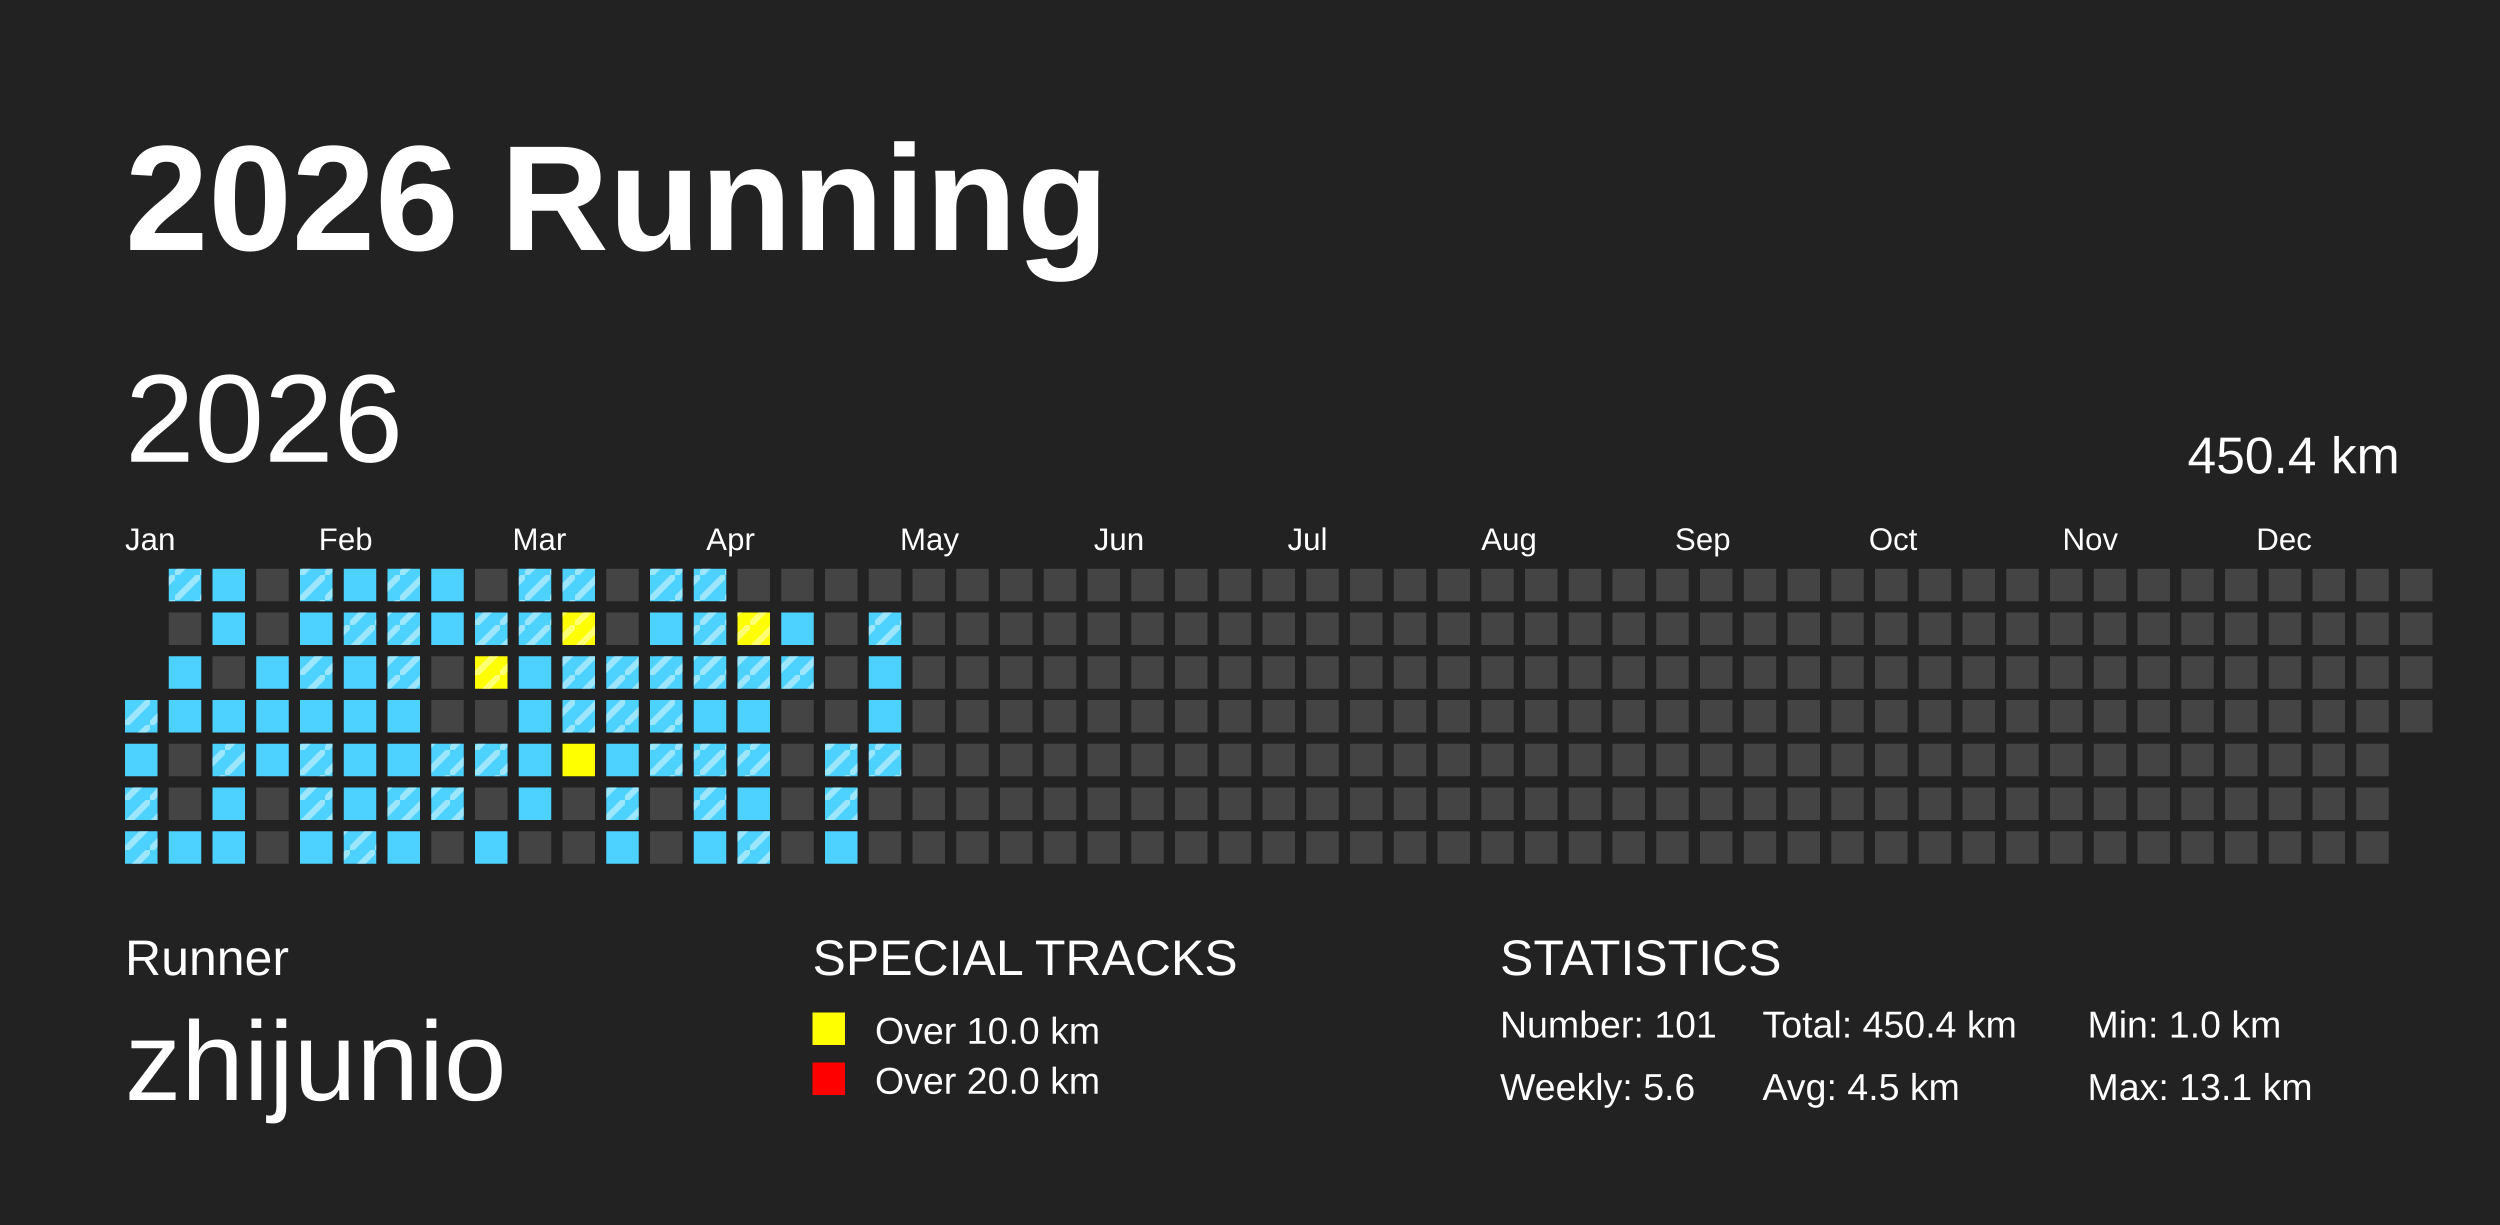
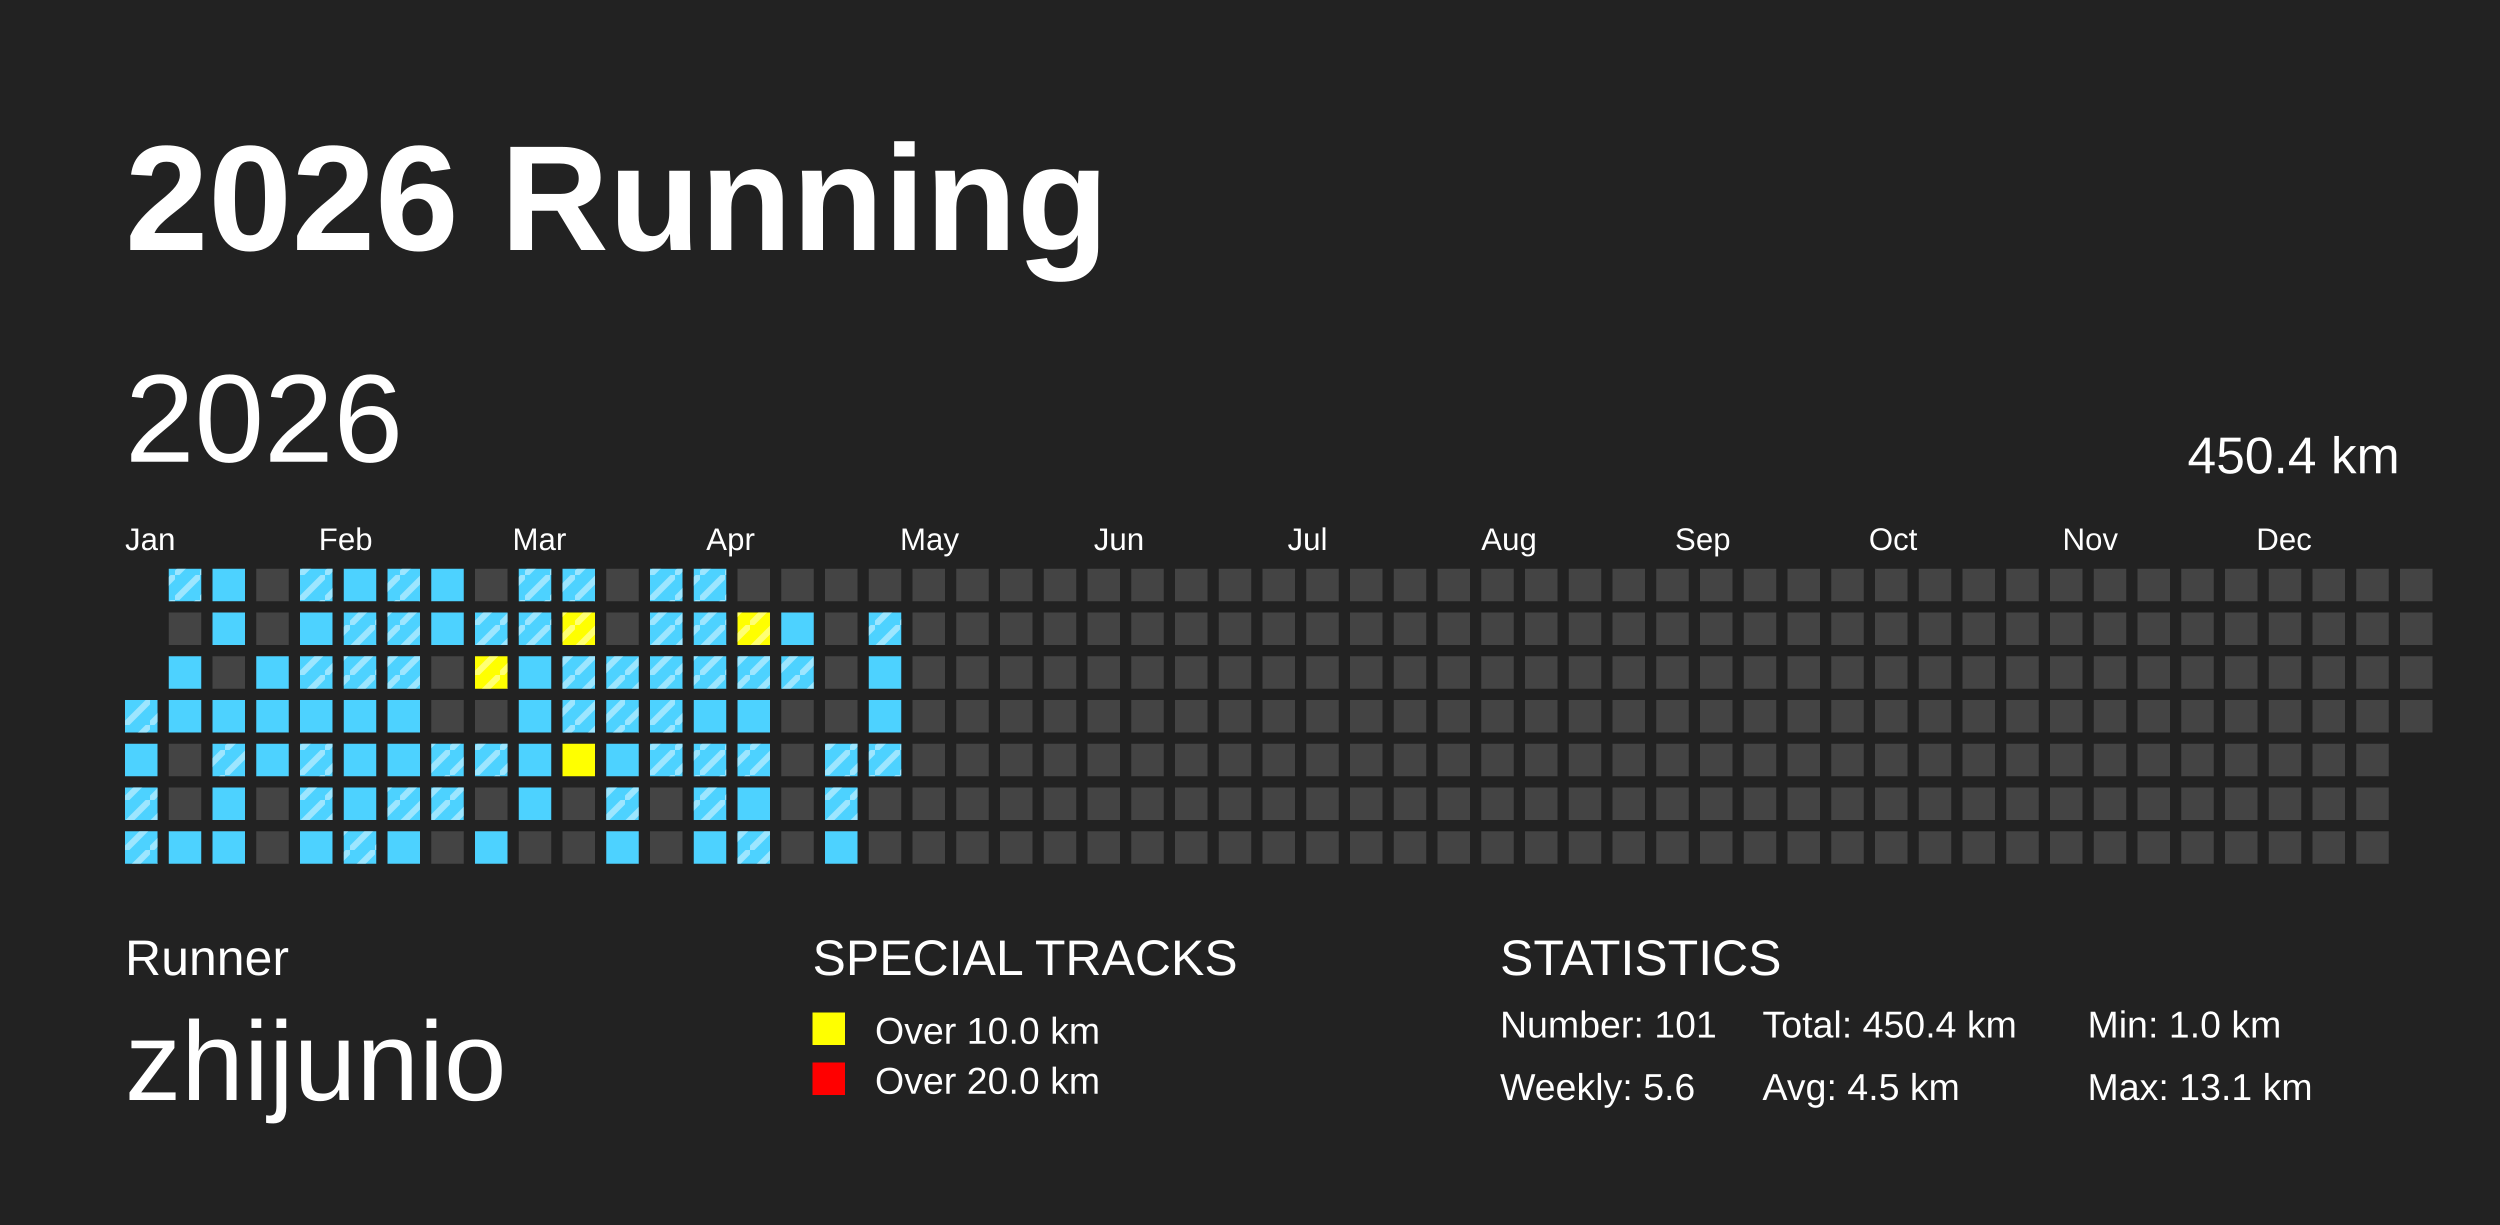
<svg xmlns="http://www.w3.org/2000/svg" baseProfile="full" height="98mm" version="1.1" viewBox="0,0,200,98" width="200mm">
  <defs>
    <pattern height="2" id="indoor-stripe" patternUnits="userSpaceOnUse" width="2">
      <line stroke="white" stroke-opacity="0.45" stroke-width="0.5" x1="0" x2="2" y1="2" y2="0" />
    </pattern>
  </defs>
  <rect fill="#222222" height="98" width="200" x="0" y="0" />
  <text fill="#FFFFFF" style="font-size:12px; font-family:Arial; font-weight:bold;" x="10" y="20">2026 Running</text>
  <text fill="#FFFFFF" style="font-size:4px; font-family:Arial" x="10" y="78">Runner</text>
  <text fill="#FFFFFF" style="font-size:9px; font-family:Arial" x="10" y="88">zhijunio</text>
  <text fill="#FFFFFF" style="font-size:4px; font-family:Arial" x="65" y="78">SPECIAL TRACKS</text>
  <rect fill="yellow" height="2.6" width="2.6" x="65" y="81" />
  <text fill="#FFFFFF" style="font-size:3px; font-family:Arial" x="70" y="83.5">Over 10.0 km</text>
  <rect fill="red" height="2.6" width="2.6" x="65" y="85" />
  <text fill="#FFFFFF" style="font-size:3px; font-family:Arial" x="70" y="87.5">Over 20.0 km</text>
  <text fill="#FFFFFF" style="font-size:4px; font-family:Arial" x="120" y="78">STATISTICS</text>
  <text fill="#FFFFFF" style="font-size:3px; font-family:Arial" x="120" y="83">Number: 101</text>
  <text fill="#FFFFFF" style="font-size:3px; font-family:Arial" x="120" y="88">Weekly: 5.6</text>
  <text fill="#FFFFFF" style="font-size:3px; font-family:Arial" x="141" y="83">Total: 450.4 km</text>
  <text fill="#FFFFFF" style="font-size:3px; font-family:Arial" x="141" y="88">Avg: 4.5 km</text>
  <text fill="#FFFFFF" style="font-size:3px; font-family:Arial" x="167" y="83">Min: 1.0 km</text>
  <text fill="#FFFFFF" style="font-size:3px; font-family:Arial" x="167" y="88">Max: 13.1 km</text>
  <text dominant-baseline="hanging" fill="#FFFFFF" style="font-size:10.0px; font-family:Arial;" x="10" y="30">2026</text>
  <text dominant-baseline="hanging" fill="#FFFFFF" style="font-size:4.125px; font-family:Arial;" x="175" y="35">450.4 km</text>
  <text fill="#FFFFFF" style="font-size:2.5px; font-family:Arial" x="10.0" y="44">Jan</text>
  <text fill="#FFFFFF" style="font-size:2.5px; font-family:Arial" x="25.5" y="44">Feb</text>
  <text fill="#FFFFFF" style="font-size:2.5px; font-family:Arial" x="41.0" y="44">Mar</text>
  <text fill="#FFFFFF" style="font-size:2.5px; font-family:Arial" x="56.5" y="44">Apr</text>
  <text fill="#FFFFFF" style="font-size:2.5px; font-family:Arial" x="72.0" y="44">May</text>
  <text fill="#FFFFFF" style="font-size:2.5px; font-family:Arial" x="87.5" y="44">Jun</text>
  <text fill="#FFFFFF" style="font-size:2.5px; font-family:Arial" x="103.0" y="44">Jul</text>
  <text fill="#FFFFFF" style="font-size:2.5px; font-family:Arial" x="118.5" y="44">Aug</text>
  <text fill="#FFFFFF" style="font-size:2.5px; font-family:Arial" x="134.0" y="44">Sep</text>
  <text fill="#FFFFFF" style="font-size:2.5px; font-family:Arial" x="149.5" y="44">Oct</text>
  <text fill="#FFFFFF" style="font-size:2.5px; font-family:Arial" x="165.0" y="44">Nov</text>
  <text fill="#FFFFFF" style="font-size:2.5px; font-family:Arial" x="180.5" y="44">Dec</text>
  <rect fill="#4DD2FF" height="2.6" width="2.6" x="10.0" y="56.0" />
  <rect fill="url(#indoor-stripe)" height="2.6" width="2.6" x="10.0" y="56.0" />
  <rect fill="#4DD2FF" height="2.6" width="2.6" x="10.0" y="59.5" />
  <rect fill="#4DD2FF" height="2.6" width="2.6" x="10.0" y="63.0" />
  <rect fill="url(#indoor-stripe)" height="2.6" width="2.6" x="10.0" y="63.0" />
  <rect fill="#4DD2FF" height="2.6" width="2.6" x="10.0" y="66.5" />
  <rect fill="url(#indoor-stripe)" height="2.6" width="2.6" x="10.0" y="66.5" />
  <rect fill="#4DD2FF" height="2.6" width="2.6" x="13.5" y="45.5" />
  <rect fill="url(#indoor-stripe)" height="2.6" width="2.6" x="13.5" y="45.5" />
  <rect fill="#444444" height="2.6" width="2.6" x="13.5" y="49.0" />
  <rect fill="#4DD2FF" height="2.6" width="2.6" x="13.5" y="52.5" />
  <rect fill="#4DD2FF" height="2.6" width="2.6" x="13.5" y="56.0" />
  <rect fill="#444444" height="2.6" width="2.6" x="13.5" y="59.5" />
  <rect fill="#444444" height="2.6" width="2.6" x="13.5" y="63.0" />
  <rect fill="#4DD2FF" height="2.6" width="2.6" x="13.5" y="66.5" />
  <rect fill="#4DD2FF" height="2.6" width="2.6" x="17.0" y="45.5" />
  <rect fill="#4DD2FF" height="2.6" width="2.6" x="17.0" y="49.0" />
  <rect fill="#444444" height="2.6" width="2.6" x="17.0" y="52.5" />
  <rect fill="#4DD2FF" height="2.6" width="2.6" x="17.0" y="56.0" />
  <rect fill="#4DD2FF" height="2.6" width="2.6" x="17.0" y="59.5" />
  <rect fill="url(#indoor-stripe)" height="2.6" width="2.6" x="17.0" y="59.5" />
  <rect fill="#4DD2FF" height="2.6" width="2.6" x="17.0" y="63.0" />
  <rect fill="#4DD2FF" height="2.6" width="2.6" x="17.0" y="66.5" />
  <rect fill="#444444" height="2.6" width="2.6" x="20.5" y="45.5" />
  <rect fill="#444444" height="2.6" width="2.6" x="20.5" y="49.0" />
  <rect fill="#4DD2FF" height="2.6" width="2.6" x="20.5" y="52.5" />
  <rect fill="#4DD2FF" height="2.6" width="2.6" x="20.5" y="56.0" />
  <rect fill="#4DD2FF" height="2.6" width="2.6" x="20.5" y="59.5" />
  <rect fill="#444444" height="2.6" width="2.6" x="20.5" y="63.0" />
  <rect fill="#444444" height="2.6" width="2.6" x="20.5" y="66.5" />
  <rect fill="#4DD2FF" height="2.6" width="2.6" x="24.0" y="45.5" />
  <rect fill="url(#indoor-stripe)" height="2.6" width="2.6" x="24.0" y="45.5" />
  <rect fill="#4DD2FF" height="2.6" width="2.6" x="24.0" y="49.0" />
  <rect fill="#4DD2FF" height="2.6" width="2.6" x="24.0" y="52.5" />
  <rect fill="url(#indoor-stripe)" height="2.6" width="2.6" x="24.0" y="52.5" />
  <rect fill="#4DD2FF" height="2.6" width="2.6" x="24.0" y="56.0" />
  <rect fill="#4DD2FF" height="2.6" width="2.6" x="24.0" y="59.5" />
  <rect fill="url(#indoor-stripe)" height="2.6" width="2.6" x="24.0" y="59.5" />
  <rect fill="#4DD2FF" height="2.6" width="2.6" x="24.0" y="63.0" />
  <rect fill="url(#indoor-stripe)" height="2.6" width="2.6" x="24.0" y="63.0" />
  <rect fill="#4DD2FF" height="2.6" width="2.6" x="24.0" y="66.5" />
  <rect fill="#4DD2FF" height="2.6" width="2.6" x="27.5" y="45.5" />
  <rect fill="#4DD2FF" height="2.6" width="2.6" x="27.5" y="49.0" />
  <rect fill="url(#indoor-stripe)" height="2.6" width="2.6" x="27.5" y="49.0" />
  <rect fill="#4DD2FF" height="2.6" width="2.6" x="27.5" y="52.5" />
+   <rect fill="url(#indoor-stripe)" height="2.6" width="2.6" x="27.5" y="52.5" />
  <rect fill="#4DD2FF" height="2.6" width="2.6" x="27.5" y="56.0" />
  <rect fill="#4DD2FF" height="2.6" width="2.6" x="27.5" y="59.5" />
  <rect fill="#4DD2FF" height="2.6" width="2.6" x="27.5" y="63.0" />
  <rect fill="#4DD2FF" height="2.6" width="2.6" x="27.5" y="66.5" />
  <rect fill="url(#indoor-stripe)" height="2.6" width="2.6" x="27.5" y="66.5" />
  <rect fill="#4DD2FF" height="2.6" width="2.6" x="31.0" y="45.5" />
  <rect fill="url(#indoor-stripe)" height="2.6" width="2.6" x="31.0" y="45.5" />
  <rect fill="#4DD2FF" height="2.6" width="2.6" x="31.0" y="49.0" />
  <rect fill="url(#indoor-stripe)" height="2.6" width="2.6" x="31.0" y="49.0" />
  <rect fill="#4DD2FF" height="2.6" width="2.6" x="31.0" y="52.5" />
  <rect fill="url(#indoor-stripe)" height="2.6" width="2.6" x="31.0" y="52.5" />
  <rect fill="#4DD2FF" height="2.6" width="2.6" x="31.0" y="56.0" />
  <rect fill="#4DD2FF" height="2.6" width="2.6" x="31.0" y="59.5" />
  <rect fill="#4DD2FF" height="2.6" width="2.6" x="31.0" y="63.0" />
  <rect fill="url(#indoor-stripe)" height="2.6" width="2.6" x="31.0" y="63.0" />
  <rect fill="#4DD2FF" height="2.6" width="2.6" x="31.0" y="66.5" />
  <rect fill="#4DD2FF" height="2.6" width="2.6" x="34.5" y="45.5" />
  <rect fill="#4DD2FF" height="2.6" width="2.6" x="34.5" y="49.0" />
  <rect fill="#444444" height="2.6" width="2.6" x="34.5" y="52.5" />
  <rect fill="#444444" height="2.6" width="2.6" x="34.5" y="56.0" />
  <rect fill="#4DD2FF" height="2.6" width="2.6" x="34.5" y="59.5" />
  <rect fill="url(#indoor-stripe)" height="2.6" width="2.6" x="34.5" y="59.5" />
  <rect fill="#4DD2FF" height="2.6" width="2.6" x="34.5" y="63.0" />
  <rect fill="url(#indoor-stripe)" height="2.6" width="2.6" x="34.5" y="63.0" />
  <rect fill="#444444" height="2.6" width="2.6" x="34.5" y="66.5" />
  <rect fill="#444444" height="2.6" width="2.6" x="38.0" y="45.5" />
  <rect fill="#4DD2FF" height="2.6" width="2.6" x="38.0" y="49.0" />
  <rect fill="url(#indoor-stripe)" height="2.6" width="2.6" x="38.0" y="49.0" />
  <rect fill="yellow" height="2.6" width="2.6" x="38.0" y="52.5" />
  <rect fill="url(#indoor-stripe)" height="2.6" width="2.6" x="38.0" y="52.5" />
  <rect fill="#444444" height="2.6" width="2.6" x="38.0" y="56.0" />
  <rect fill="#4DD2FF" height="2.6" width="2.6" x="38.0" y="59.5" />
  <rect fill="url(#indoor-stripe)" height="2.6" width="2.6" x="38.0" y="59.5" />
  <rect fill="#444444" height="2.6" width="2.6" x="38.0" y="63.0" />
  <rect fill="#4DD2FF" height="2.6" width="2.6" x="38.0" y="66.5" />
  <rect fill="#4DD2FF" height="2.6" width="2.6" x="41.5" y="45.5" />
  <rect fill="url(#indoor-stripe)" height="2.6" width="2.6" x="41.5" y="45.5" />
  <rect fill="#4DD2FF" height="2.6" width="2.6" x="41.5" y="49.0" />
  <rect fill="url(#indoor-stripe)" height="2.6" width="2.6" x="41.5" y="49.0" />
  <rect fill="#4DD2FF" height="2.6" width="2.6" x="41.5" y="52.5" />
  <rect fill="#4DD2FF" height="2.6" width="2.6" x="41.5" y="56.0" />
  <rect fill="#4DD2FF" height="2.6" width="2.6" x="41.5" y="59.5" />
  <rect fill="#4DD2FF" height="2.6" width="2.6" x="41.5" y="63.0" />
  <rect fill="#444444" height="2.6" width="2.6" x="41.5" y="66.5" />
  <rect fill="#4DD2FF" height="2.6" width="2.6" x="45.0" y="45.5" />
  <rect fill="url(#indoor-stripe)" height="2.6" width="2.6" x="45.0" y="45.5" />
  <rect fill="yellow" height="2.6" width="2.6" x="45.0" y="49.0" />
  <rect fill="url(#indoor-stripe)" height="2.6" width="2.6" x="45.0" y="49.0" />
  <rect fill="#4DD2FF" height="2.6" width="2.6" x="45.0" y="52.5" />
  <rect fill="url(#indoor-stripe)" height="2.6" width="2.6" x="45.0" y="52.5" />
  <rect fill="#4DD2FF" height="2.6" width="2.6" x="45.0" y="56.0" />
  <rect fill="url(#indoor-stripe)" height="2.6" width="2.6" x="45.0" y="56.0" />
  <rect fill="yellow" height="2.6" width="2.6" x="45.0" y="59.5" />
  <rect fill="#444444" height="2.6" width="2.6" x="45.0" y="63.0" />
  <rect fill="#444444" height="2.6" width="2.6" x="45.0" y="66.5" />
  <rect fill="#444444" height="2.6" width="2.6" x="48.5" y="45.5" />
  <rect fill="#444444" height="2.6" width="2.6" x="48.5" y="49.0" />
  <rect fill="#4DD2FF" height="2.6" width="2.6" x="48.5" y="52.5" />
  <rect fill="url(#indoor-stripe)" height="2.6" width="2.6" x="48.5" y="52.5" />
  <rect fill="#4DD2FF" height="2.6" width="2.6" x="48.5" y="56.0" />
  <rect fill="url(#indoor-stripe)" height="2.6" width="2.6" x="48.5" y="56.0" />
  <rect fill="#4DD2FF" height="2.6" width="2.6" x="48.5" y="59.5" />
  <rect fill="#4DD2FF" height="2.6" width="2.6" x="48.5" y="63.0" />
  <rect fill="url(#indoor-stripe)" height="2.6" width="2.6" x="48.5" y="63.0" />
  <rect fill="#4DD2FF" height="2.6" width="2.6" x="48.5" y="66.5" />
  <rect fill="#4DD2FF" height="2.6" width="2.6" x="52.0" y="45.5" />
  <rect fill="url(#indoor-stripe)" height="2.6" width="2.6" x="52.0" y="45.5" />
  <rect fill="#4DD2FF" height="2.6" width="2.6" x="52.0" y="49.0" />
+   <rect fill="url(#indoor-stripe)" height="2.6" width="2.6" x="52.0" y="49.0" />
  <rect fill="#4DD2FF" height="2.6" width="2.6" x="52.0" y="52.5" />
  <rect fill="url(#indoor-stripe)" height="2.6" width="2.6" x="52.0" y="52.5" />
  <rect fill="#4DD2FF" height="2.6" width="2.6" x="52.0" y="56.0" />
  <rect fill="url(#indoor-stripe)" height="2.6" width="2.6" x="52.0" y="56.0" />
  <rect fill="#4DD2FF" height="2.6" width="2.6" x="52.0" y="59.5" />
  <rect fill="url(#indoor-stripe)" height="2.6" width="2.6" x="52.0" y="59.5" />
  <rect fill="#444444" height="2.6" width="2.6" x="52.0" y="63.0" />
  <rect fill="#444444" height="2.6" width="2.6" x="52.0" y="66.5" />
  <rect fill="#4DD2FF" height="2.6" width="2.6" x="55.5" y="45.5" />
  <rect fill="url(#indoor-stripe)" height="2.6" width="2.6" x="55.5" y="45.5" />
  <rect fill="#4DD2FF" height="2.6" width="2.6" x="55.5" y="49.0" />
  <rect fill="url(#indoor-stripe)" height="2.6" width="2.6" x="55.5" y="49.0" />
  <rect fill="#4DD2FF" height="2.6" width="2.6" x="55.5" y="52.5" />
  <rect fill="url(#indoor-stripe)" height="2.6" width="2.6" x="55.5" y="52.5" />
  <rect fill="#4DD2FF" height="2.6" width="2.6" x="55.5" y="56.0" />
  <rect fill="#4DD2FF" height="2.6" width="2.6" x="55.5" y="59.5" />
  <rect fill="url(#indoor-stripe)" height="2.6" width="2.6" x="55.5" y="59.5" />
  <rect fill="#4DD2FF" height="2.6" width="2.6" x="55.5" y="63.0" />
  <rect fill="url(#indoor-stripe)" height="2.6" width="2.6" x="55.5" y="63.0" />
  <rect fill="#4DD2FF" height="2.6" width="2.6" x="55.5" y="66.5" />
  <rect fill="#444444" height="2.6" width="2.6" x="59.0" y="45.5" />
  <rect fill="yellow" height="2.6" width="2.6" x="59.0" y="49.0" />
  <rect fill="url(#indoor-stripe)" height="2.6" width="2.6" x="59.0" y="49.0" />
  <rect fill="#4DD2FF" height="2.6" width="2.6" x="59.0" y="52.5" />
  <rect fill="url(#indoor-stripe)" height="2.6" width="2.6" x="59.0" y="52.5" />
  <rect fill="#4DD2FF" height="2.6" width="2.6" x="59.0" y="56.0" />
  <rect fill="#4DD2FF" height="2.6" width="2.6" x="59.0" y="59.5" />
  <rect fill="url(#indoor-stripe)" height="2.6" width="2.6" x="59.0" y="59.5" />
  <rect fill="#4DD2FF" height="2.6" width="2.6" x="59.0" y="63.0" />
  <rect fill="#4DD2FF" height="2.6" width="2.6" x="59.0" y="66.5" />
  <rect fill="url(#indoor-stripe)" height="2.6" width="2.6" x="59.0" y="66.5" />
  <rect fill="#444444" height="2.6" width="2.6" x="62.5" y="45.5" />
  <rect fill="#4DD2FF" height="2.6" width="2.6" x="62.5" y="49.0" />
  <rect fill="#4DD2FF" height="2.6" width="2.6" x="62.5" y="52.5" />
  <rect fill="url(#indoor-stripe)" height="2.6" width="2.6" x="62.5" y="52.5" />
  <rect fill="#444444" height="2.6" width="2.6" x="62.5" y="56.0" />
  <rect fill="#444444" height="2.6" width="2.6" x="62.5" y="59.5" />
  <rect fill="#444444" height="2.6" width="2.6" x="62.5" y="63.0" />
  <rect fill="#444444" height="2.6" width="2.6" x="62.5" y="66.5" />
  <rect fill="#444444" height="2.6" width="2.6" x="66.0" y="45.5" />
  <rect fill="#444444" height="2.6" width="2.6" x="66.0" y="49.0" />
  <rect fill="#444444" height="2.6" width="2.6" x="66.0" y="52.5" />
  <rect fill="#444444" height="2.6" width="2.6" x="66.0" y="56.0" />
  <rect fill="#4DD2FF" height="2.6" width="2.6" x="66.0" y="59.5" />
  <rect fill="url(#indoor-stripe)" height="2.6" width="2.6" x="66.0" y="59.5" />
  <rect fill="#4DD2FF" height="2.6" width="2.6" x="66.0" y="63.0" />
  <rect fill="url(#indoor-stripe)" height="2.6" width="2.6" x="66.0" y="63.0" />
  <rect fill="#4DD2FF" height="2.6" width="2.6" x="66.0" y="66.5" />
  <rect fill="#444444" height="2.6" width="2.6" x="69.5" y="45.5" />
  <rect fill="#4DD2FF" height="2.6" width="2.6" x="69.5" y="49.0" />
  <rect fill="url(#indoor-stripe)" height="2.6" width="2.6" x="69.5" y="49.0" />
  <rect fill="#4DD2FF" height="2.6" width="2.6" x="69.5" y="52.5" />
  <rect fill="#4DD2FF" height="2.6" width="2.6" x="69.5" y="56.0" />
  <rect fill="#4DD2FF" height="2.6" width="2.6" x="69.5" y="59.5" />
  <rect fill="url(#indoor-stripe)" height="2.6" width="2.6" x="69.5" y="59.5" />
  <rect fill="#444444" height="2.6" width="2.6" x="69.5" y="63.0" />
  <rect fill="#444444" height="2.6" width="2.6" x="69.5" y="66.5" />
  <rect fill="#444444" height="2.6" width="2.6" x="73.0" y="45.5" />
  <rect fill="#444444" height="2.6" width="2.6" x="73.0" y="49.0" />
  <rect fill="#444444" height="2.6" width="2.6" x="73.0" y="52.5" />
  <rect fill="#444444" height="2.6" width="2.6" x="73.0" y="56.0" />
  <rect fill="#444444" height="2.6" width="2.6" x="73.0" y="59.5" />
  <rect fill="#444444" height="2.6" width="2.6" x="73.0" y="63.0" />
  <rect fill="#444444" height="2.6" width="2.6" x="73.0" y="66.5" />
  <rect fill="#444444" height="2.6" width="2.6" x="76.5" y="45.5" />
  <rect fill="#444444" height="2.6" width="2.6" x="76.5" y="49.0" />
  <rect fill="#444444" height="2.6" width="2.6" x="76.5" y="52.5" />
  <rect fill="#444444" height="2.6" width="2.6" x="76.5" y="56.0" />
  <rect fill="#444444" height="2.6" width="2.6" x="76.5" y="59.5" />
  <rect fill="#444444" height="2.6" width="2.6" x="76.5" y="63.0" />
  <rect fill="#444444" height="2.6" width="2.6" x="76.5" y="66.5" />
  <rect fill="#444444" height="2.6" width="2.6" x="80.0" y="45.5" />
  <rect fill="#444444" height="2.6" width="2.6" x="80.0" y="49.0" />
  <rect fill="#444444" height="2.6" width="2.6" x="80.0" y="52.5" />
  <rect fill="#444444" height="2.6" width="2.6" x="80.0" y="56.0" />
  <rect fill="#444444" height="2.6" width="2.6" x="80.0" y="59.5" />
  <rect fill="#444444" height="2.6" width="2.6" x="80.0" y="63.0" />
  <rect fill="#444444" height="2.6" width="2.6" x="80.0" y="66.5" />
  <rect fill="#444444" height="2.6" width="2.6" x="83.5" y="45.5" />
  <rect fill="#444444" height="2.6" width="2.6" x="83.5" y="49.0" />
  <rect fill="#444444" height="2.6" width="2.6" x="83.5" y="52.5" />
  <rect fill="#444444" height="2.6" width="2.6" x="83.5" y="56.0" />
  <rect fill="#444444" height="2.6" width="2.6" x="83.5" y="59.5" />
  <rect fill="#444444" height="2.6" width="2.6" x="83.5" y="63.0" />
  <rect fill="#444444" height="2.6" width="2.6" x="83.5" y="66.5" />
  <rect fill="#444444" height="2.6" width="2.6" x="87.0" y="45.5" />
  <rect fill="#444444" height="2.6" width="2.6" x="87.0" y="49.0" />
  <rect fill="#444444" height="2.6" width="2.6" x="87.0" y="52.5" />
  <rect fill="#444444" height="2.6" width="2.6" x="87.0" y="56.0" />
  <rect fill="#444444" height="2.6" width="2.6" x="87.0" y="59.5" />
  <rect fill="#444444" height="2.6" width="2.6" x="87.0" y="63.0" />
  <rect fill="#444444" height="2.6" width="2.6" x="87.0" y="66.5" />
  <rect fill="#444444" height="2.6" width="2.6" x="90.5" y="45.5" />
  <rect fill="#444444" height="2.6" width="2.6" x="90.5" y="49.0" />
  <rect fill="#444444" height="2.6" width="2.6" x="90.5" y="52.5" />
  <rect fill="#444444" height="2.6" width="2.6" x="90.5" y="56.0" />
  <rect fill="#444444" height="2.6" width="2.6" x="90.5" y="59.5" />
  <rect fill="#444444" height="2.6" width="2.6" x="90.5" y="63.0" />
  <rect fill="#444444" height="2.6" width="2.6" x="90.5" y="66.5" />
  <rect fill="#444444" height="2.6" width="2.6" x="94.0" y="45.5" />
  <rect fill="#444444" height="2.6" width="2.6" x="94.0" y="49.0" />
  <rect fill="#444444" height="2.6" width="2.6" x="94.0" y="52.5" />
  <rect fill="#444444" height="2.6" width="2.6" x="94.0" y="56.0" />
  <rect fill="#444444" height="2.6" width="2.6" x="94.0" y="59.5" />
  <rect fill="#444444" height="2.6" width="2.6" x="94.0" y="63.0" />
  <rect fill="#444444" height="2.6" width="2.6" x="94.0" y="66.5" />
  <rect fill="#444444" height="2.6" width="2.6" x="97.5" y="45.5" />
  <rect fill="#444444" height="2.6" width="2.6" x="97.5" y="49.0" />
  <rect fill="#444444" height="2.6" width="2.6" x="97.5" y="52.5" />
  <rect fill="#444444" height="2.6" width="2.6" x="97.5" y="56.0" />
  <rect fill="#444444" height="2.6" width="2.6" x="97.5" y="59.5" />
  <rect fill="#444444" height="2.6" width="2.6" x="97.5" y="63.0" />
  <rect fill="#444444" height="2.6" width="2.6" x="97.5" y="66.5" />
  <rect fill="#444444" height="2.6" width="2.6" x="101.0" y="45.5" />
  <rect fill="#444444" height="2.6" width="2.6" x="101.0" y="49.0" />
  <rect fill="#444444" height="2.6" width="2.6" x="101.0" y="52.5" />
  <rect fill="#444444" height="2.6" width="2.6" x="101.0" y="56.0" />
  <rect fill="#444444" height="2.6" width="2.6" x="101.0" y="59.5" />
  <rect fill="#444444" height="2.6" width="2.6" x="101.0" y="63.0" />
  <rect fill="#444444" height="2.6" width="2.6" x="101.0" y="66.5" />
  <rect fill="#444444" height="2.6" width="2.6" x="104.5" y="45.5" />
  <rect fill="#444444" height="2.6" width="2.6" x="104.5" y="49.0" />
  <rect fill="#444444" height="2.6" width="2.6" x="104.5" y="52.5" />
  <rect fill="#444444" height="2.6" width="2.6" x="104.5" y="56.0" />
  <rect fill="#444444" height="2.6" width="2.6" x="104.5" y="59.5" />
  <rect fill="#444444" height="2.6" width="2.6" x="104.5" y="63.0" />
  <rect fill="#444444" height="2.6" width="2.6" x="104.5" y="66.5" />
  <rect fill="#444444" height="2.6" width="2.6" x="108.0" y="45.5" />
  <rect fill="#444444" height="2.6" width="2.6" x="108.0" y="49.0" />
  <rect fill="#444444" height="2.6" width="2.6" x="108.0" y="52.5" />
  <rect fill="#444444" height="2.6" width="2.6" x="108.0" y="56.0" />
  <rect fill="#444444" height="2.6" width="2.6" x="108.0" y="59.5" />
  <rect fill="#444444" height="2.6" width="2.6" x="108.0" y="63.0" />
  <rect fill="#444444" height="2.6" width="2.6" x="108.0" y="66.5" />
  <rect fill="#444444" height="2.6" width="2.6" x="111.5" y="45.5" />
  <rect fill="#444444" height="2.6" width="2.6" x="111.5" y="49.0" />
  <rect fill="#444444" height="2.6" width="2.6" x="111.5" y="52.5" />
  <rect fill="#444444" height="2.6" width="2.6" x="111.5" y="56.0" />
  <rect fill="#444444" height="2.6" width="2.6" x="111.5" y="59.5" />
  <rect fill="#444444" height="2.6" width="2.6" x="111.5" y="63.0" />
  <rect fill="#444444" height="2.6" width="2.6" x="111.5" y="66.5" />
  <rect fill="#444444" height="2.6" width="2.6" x="115.0" y="45.5" />
  <rect fill="#444444" height="2.6" width="2.6" x="115.0" y="49.0" />
  <rect fill="#444444" height="2.6" width="2.6" x="115.0" y="52.5" />
  <rect fill="#444444" height="2.6" width="2.6" x="115.0" y="56.0" />
  <rect fill="#444444" height="2.6" width="2.6" x="115.0" y="59.5" />
  <rect fill="#444444" height="2.6" width="2.6" x="115.0" y="63.0" />
  <rect fill="#444444" height="2.6" width="2.6" x="115.0" y="66.5" />
  <rect fill="#444444" height="2.6" width="2.6" x="118.5" y="45.5" />
  <rect fill="#444444" height="2.6" width="2.6" x="118.5" y="49.0" />
  <rect fill="#444444" height="2.6" width="2.6" x="118.5" y="52.5" />
  <rect fill="#444444" height="2.6" width="2.6" x="118.5" y="56.0" />
  <rect fill="#444444" height="2.6" width="2.6" x="118.5" y="59.5" />
  <rect fill="#444444" height="2.6" width="2.6" x="118.5" y="63.0" />
  <rect fill="#444444" height="2.6" width="2.6" x="118.5" y="66.5" />
  <rect fill="#444444" height="2.6" width="2.6" x="122.0" y="45.5" />
  <rect fill="#444444" height="2.6" width="2.6" x="122.0" y="49.0" />
  <rect fill="#444444" height="2.6" width="2.6" x="122.0" y="52.5" />
  <rect fill="#444444" height="2.6" width="2.6" x="122.0" y="56.0" />
  <rect fill="#444444" height="2.6" width="2.6" x="122.0" y="59.5" />
  <rect fill="#444444" height="2.6" width="2.6" x="122.0" y="63.0" />
  <rect fill="#444444" height="2.6" width="2.6" x="122.0" y="66.5" />
  <rect fill="#444444" height="2.6" width="2.6" x="125.5" y="45.5" />
  <rect fill="#444444" height="2.6" width="2.6" x="125.5" y="49.0" />
  <rect fill="#444444" height="2.6" width="2.6" x="125.5" y="52.5" />
  <rect fill="#444444" height="2.6" width="2.6" x="125.5" y="56.0" />
  <rect fill="#444444" height="2.6" width="2.6" x="125.5" y="59.5" />
  <rect fill="#444444" height="2.6" width="2.6" x="125.5" y="63.0" />
  <rect fill="#444444" height="2.6" width="2.6" x="125.5" y="66.5" />
  <rect fill="#444444" height="2.6" width="2.6" x="129.0" y="45.5" />
  <rect fill="#444444" height="2.6" width="2.6" x="129.0" y="49.0" />
  <rect fill="#444444" height="2.6" width="2.6" x="129.0" y="52.5" />
  <rect fill="#444444" height="2.6" width="2.6" x="129.0" y="56.0" />
  <rect fill="#444444" height="2.6" width="2.6" x="129.0" y="59.5" />
  <rect fill="#444444" height="2.6" width="2.6" x="129.0" y="63.0" />
  <rect fill="#444444" height="2.6" width="2.6" x="129.0" y="66.5" />
  <rect fill="#444444" height="2.6" width="2.6" x="132.5" y="45.5" />
  <rect fill="#444444" height="2.6" width="2.6" x="132.5" y="49.0" />
  <rect fill="#444444" height="2.6" width="2.6" x="132.5" y="52.5" />
  <rect fill="#444444" height="2.6" width="2.6" x="132.5" y="56.0" />
  <rect fill="#444444" height="2.6" width="2.6" x="132.5" y="59.5" />
  <rect fill="#444444" height="2.6" width="2.6" x="132.5" y="63.0" />
  <rect fill="#444444" height="2.6" width="2.6" x="132.5" y="66.5" />
  <rect fill="#444444" height="2.6" width="2.6" x="136.0" y="45.5" />
  <rect fill="#444444" height="2.6" width="2.6" x="136.0" y="49.0" />
  <rect fill="#444444" height="2.6" width="2.6" x="136.0" y="52.5" />
  <rect fill="#444444" height="2.6" width="2.6" x="136.0" y="56.0" />
  <rect fill="#444444" height="2.6" width="2.6" x="136.0" y="59.5" />
  <rect fill="#444444" height="2.6" width="2.6" x="136.0" y="63.0" />
  <rect fill="#444444" height="2.6" width="2.6" x="136.0" y="66.5" />
  <rect fill="#444444" height="2.6" width="2.6" x="139.5" y="45.5" />
  <rect fill="#444444" height="2.6" width="2.6" x="139.5" y="49.0" />
  <rect fill="#444444" height="2.6" width="2.6" x="139.5" y="52.5" />
  <rect fill="#444444" height="2.6" width="2.6" x="139.5" y="56.0" />
  <rect fill="#444444" height="2.6" width="2.6" x="139.5" y="59.5" />
  <rect fill="#444444" height="2.6" width="2.6" x="139.5" y="63.0" />
  <rect fill="#444444" height="2.6" width="2.6" x="139.5" y="66.5" />
  <rect fill="#444444" height="2.6" width="2.6" x="143.0" y="45.5" />
  <rect fill="#444444" height="2.6" width="2.6" x="143.0" y="49.0" />
  <rect fill="#444444" height="2.6" width="2.6" x="143.0" y="52.5" />
  <rect fill="#444444" height="2.6" width="2.6" x="143.0" y="56.0" />
  <rect fill="#444444" height="2.6" width="2.6" x="143.0" y="59.5" />
  <rect fill="#444444" height="2.6" width="2.6" x="143.0" y="63.0" />
  <rect fill="#444444" height="2.6" width="2.6" x="143.0" y="66.5" />
  <rect fill="#444444" height="2.6" width="2.6" x="146.5" y="45.5" />
  <rect fill="#444444" height="2.6" width="2.6" x="146.5" y="49.0" />
  <rect fill="#444444" height="2.6" width="2.6" x="146.5" y="52.5" />
  <rect fill="#444444" height="2.6" width="2.6" x="146.5" y="56.0" />
  <rect fill="#444444" height="2.6" width="2.6" x="146.5" y="59.5" />
  <rect fill="#444444" height="2.6" width="2.6" x="146.5" y="63.0" />
  <rect fill="#444444" height="2.6" width="2.6" x="146.5" y="66.5" />
  <rect fill="#444444" height="2.6" width="2.6" x="150.0" y="45.5" />
  <rect fill="#444444" height="2.6" width="2.6" x="150.0" y="49.0" />
  <rect fill="#444444" height="2.6" width="2.6" x="150.0" y="52.5" />
  <rect fill="#444444" height="2.6" width="2.6" x="150.0" y="56.0" />
  <rect fill="#444444" height="2.6" width="2.6" x="150.0" y="59.5" />
  <rect fill="#444444" height="2.6" width="2.6" x="150.0" y="63.0" />
  <rect fill="#444444" height="2.6" width="2.6" x="150.0" y="66.5" />
  <rect fill="#444444" height="2.6" width="2.6" x="153.5" y="45.5" />
  <rect fill="#444444" height="2.6" width="2.6" x="153.5" y="49.0" />
  <rect fill="#444444" height="2.6" width="2.6" x="153.5" y="52.5" />
  <rect fill="#444444" height="2.6" width="2.6" x="153.5" y="56.0" />
  <rect fill="#444444" height="2.6" width="2.6" x="153.5" y="59.5" />
  <rect fill="#444444" height="2.6" width="2.6" x="153.5" y="63.0" />
  <rect fill="#444444" height="2.6" width="2.6" x="153.5" y="66.5" />
  <rect fill="#444444" height="2.6" width="2.6" x="157.0" y="45.5" />
  <rect fill="#444444" height="2.6" width="2.6" x="157.0" y="49.0" />
  <rect fill="#444444" height="2.6" width="2.6" x="157.0" y="52.5" />
  <rect fill="#444444" height="2.6" width="2.6" x="157.0" y="56.0" />
  <rect fill="#444444" height="2.6" width="2.6" x="157.0" y="59.5" />
  <rect fill="#444444" height="2.6" width="2.6" x="157.0" y="63.0" />
  <rect fill="#444444" height="2.6" width="2.6" x="157.0" y="66.5" />
  <rect fill="#444444" height="2.6" width="2.6" x="160.5" y="45.5" />
  <rect fill="#444444" height="2.6" width="2.6" x="160.5" y="49.0" />
  <rect fill="#444444" height="2.6" width="2.6" x="160.5" y="52.5" />
  <rect fill="#444444" height="2.6" width="2.6" x="160.5" y="56.0" />
  <rect fill="#444444" height="2.6" width="2.6" x="160.5" y="59.5" />
  <rect fill="#444444" height="2.6" width="2.6" x="160.5" y="63.0" />
  <rect fill="#444444" height="2.6" width="2.6" x="160.5" y="66.5" />
  <rect fill="#444444" height="2.6" width="2.6" x="164.0" y="45.5" />
  <rect fill="#444444" height="2.6" width="2.6" x="164.0" y="49.0" />
  <rect fill="#444444" height="2.6" width="2.6" x="164.0" y="52.5" />
  <rect fill="#444444" height="2.6" width="2.6" x="164.0" y="56.0" />
  <rect fill="#444444" height="2.6" width="2.6" x="164.0" y="59.5" />
  <rect fill="#444444" height="2.6" width="2.6" x="164.0" y="63.0" />
  <rect fill="#444444" height="2.6" width="2.6" x="164.0" y="66.5" />
  <rect fill="#444444" height="2.6" width="2.6" x="167.5" y="45.5" />
  <rect fill="#444444" height="2.6" width="2.6" x="167.5" y="49.0" />
  <rect fill="#444444" height="2.6" width="2.6" x="167.5" y="52.5" />
  <rect fill="#444444" height="2.6" width="2.6" x="167.5" y="56.0" />
  <rect fill="#444444" height="2.6" width="2.6" x="167.5" y="59.5" />
  <rect fill="#444444" height="2.6" width="2.6" x="167.5" y="63.0" />
  <rect fill="#444444" height="2.6" width="2.6" x="167.5" y="66.5" />
  <rect fill="#444444" height="2.6" width="2.6" x="171.0" y="45.5" />
  <rect fill="#444444" height="2.6" width="2.6" x="171.0" y="49.0" />
  <rect fill="#444444" height="2.6" width="2.6" x="171.0" y="52.5" />
  <rect fill="#444444" height="2.6" width="2.6" x="171.0" y="56.0" />
  <rect fill="#444444" height="2.6" width="2.6" x="171.0" y="59.5" />
  <rect fill="#444444" height="2.6" width="2.6" x="171.0" y="63.0" />
  <rect fill="#444444" height="2.6" width="2.6" x="171.0" y="66.5" />
  <rect fill="#444444" height="2.6" width="2.6" x="174.5" y="45.5" />
  <rect fill="#444444" height="2.6" width="2.6" x="174.5" y="49.0" />
  <rect fill="#444444" height="2.6" width="2.6" x="174.5" y="52.5" />
  <rect fill="#444444" height="2.6" width="2.6" x="174.5" y="56.0" />
  <rect fill="#444444" height="2.6" width="2.6" x="174.5" y="59.5" />
  <rect fill="#444444" height="2.6" width="2.6" x="174.5" y="63.0" />
  <rect fill="#444444" height="2.6" width="2.6" x="174.5" y="66.5" />
  <rect fill="#444444" height="2.6" width="2.6" x="178.0" y="45.5" />
  <rect fill="#444444" height="2.6" width="2.6" x="178.0" y="49.0" />
  <rect fill="#444444" height="2.6" width="2.6" x="178.0" y="52.5" />
  <rect fill="#444444" height="2.6" width="2.6" x="178.0" y="56.0" />
  <rect fill="#444444" height="2.6" width="2.6" x="178.0" y="59.5" />
  <rect fill="#444444" height="2.6" width="2.6" x="178.0" y="63.0" />
  <rect fill="#444444" height="2.6" width="2.6" x="178.0" y="66.5" />
  <rect fill="#444444" height="2.6" width="2.6" x="181.5" y="45.5" />
  <rect fill="#444444" height="2.6" width="2.6" x="181.5" y="49.0" />
  <rect fill="#444444" height="2.6" width="2.6" x="181.5" y="52.5" />
  <rect fill="#444444" height="2.6" width="2.6" x="181.5" y="56.0" />
  <rect fill="#444444" height="2.6" width="2.6" x="181.5" y="59.5" />
  <rect fill="#444444" height="2.6" width="2.6" x="181.5" y="63.0" />
  <rect fill="#444444" height="2.6" width="2.6" x="181.5" y="66.5" />
  <rect fill="#444444" height="2.6" width="2.6" x="185.0" y="45.5" />
  <rect fill="#444444" height="2.6" width="2.6" x="185.0" y="49.0" />
  <rect fill="#444444" height="2.6" width="2.6" x="185.0" y="52.5" />
  <rect fill="#444444" height="2.6" width="2.6" x="185.0" y="56.0" />
  <rect fill="#444444" height="2.6" width="2.6" x="185.0" y="59.5" />
  <rect fill="#444444" height="2.6" width="2.6" x="185.0" y="63.0" />
  <rect fill="#444444" height="2.6" width="2.6" x="185.0" y="66.5" />
  <rect fill="#444444" height="2.6" width="2.6" x="188.5" y="45.5" />
  <rect fill="#444444" height="2.6" width="2.6" x="188.5" y="49.0" />
  <rect fill="#444444" height="2.6" width="2.6" x="188.5" y="52.5" />
  <rect fill="#444444" height="2.6" width="2.6" x="188.5" y="56.0" />
  <rect fill="#444444" height="2.6" width="2.6" x="188.5" y="59.5" />
  <rect fill="#444444" height="2.6" width="2.6" x="188.5" y="63.0" />
  <rect fill="#444444" height="2.6" width="2.6" x="188.5" y="66.5" />
  <rect fill="#444444" height="2.6" width="2.6" x="192.0" y="45.5" />
  <rect fill="#444444" height="2.6" width="2.6" x="192.0" y="49.0" />
  <rect fill="#444444" height="2.6" width="2.6" x="192.0" y="52.5" />
  <rect fill="#444444" height="2.6" width="2.6" x="192.0" y="56.0" />
</svg>
